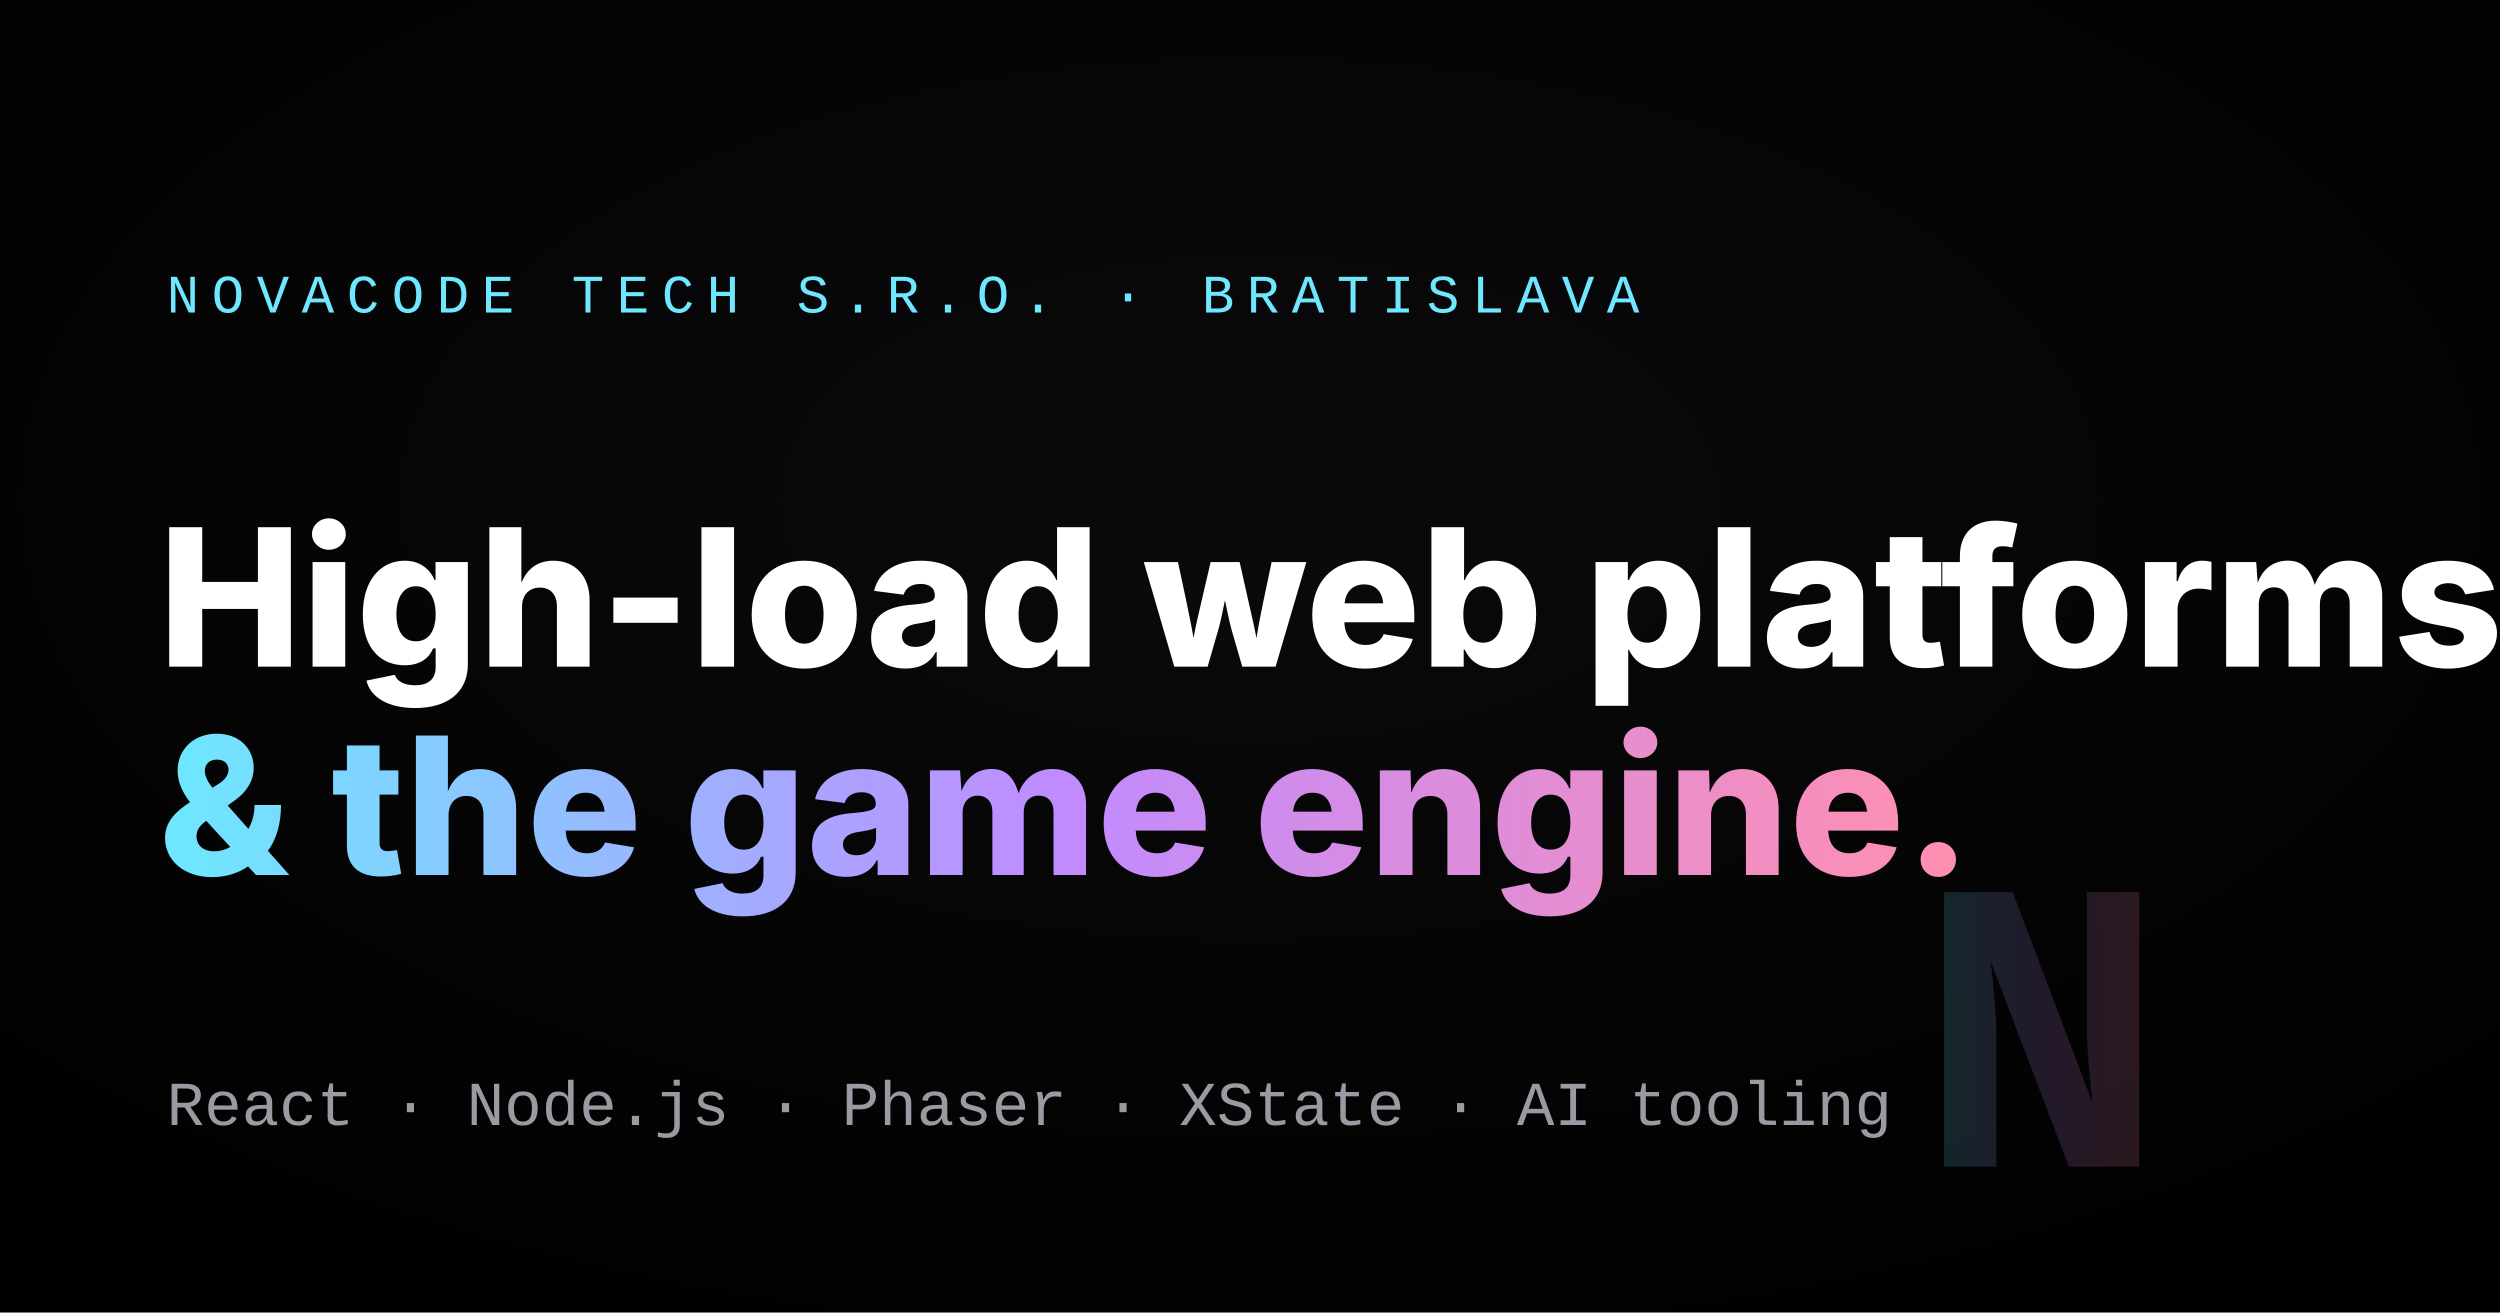
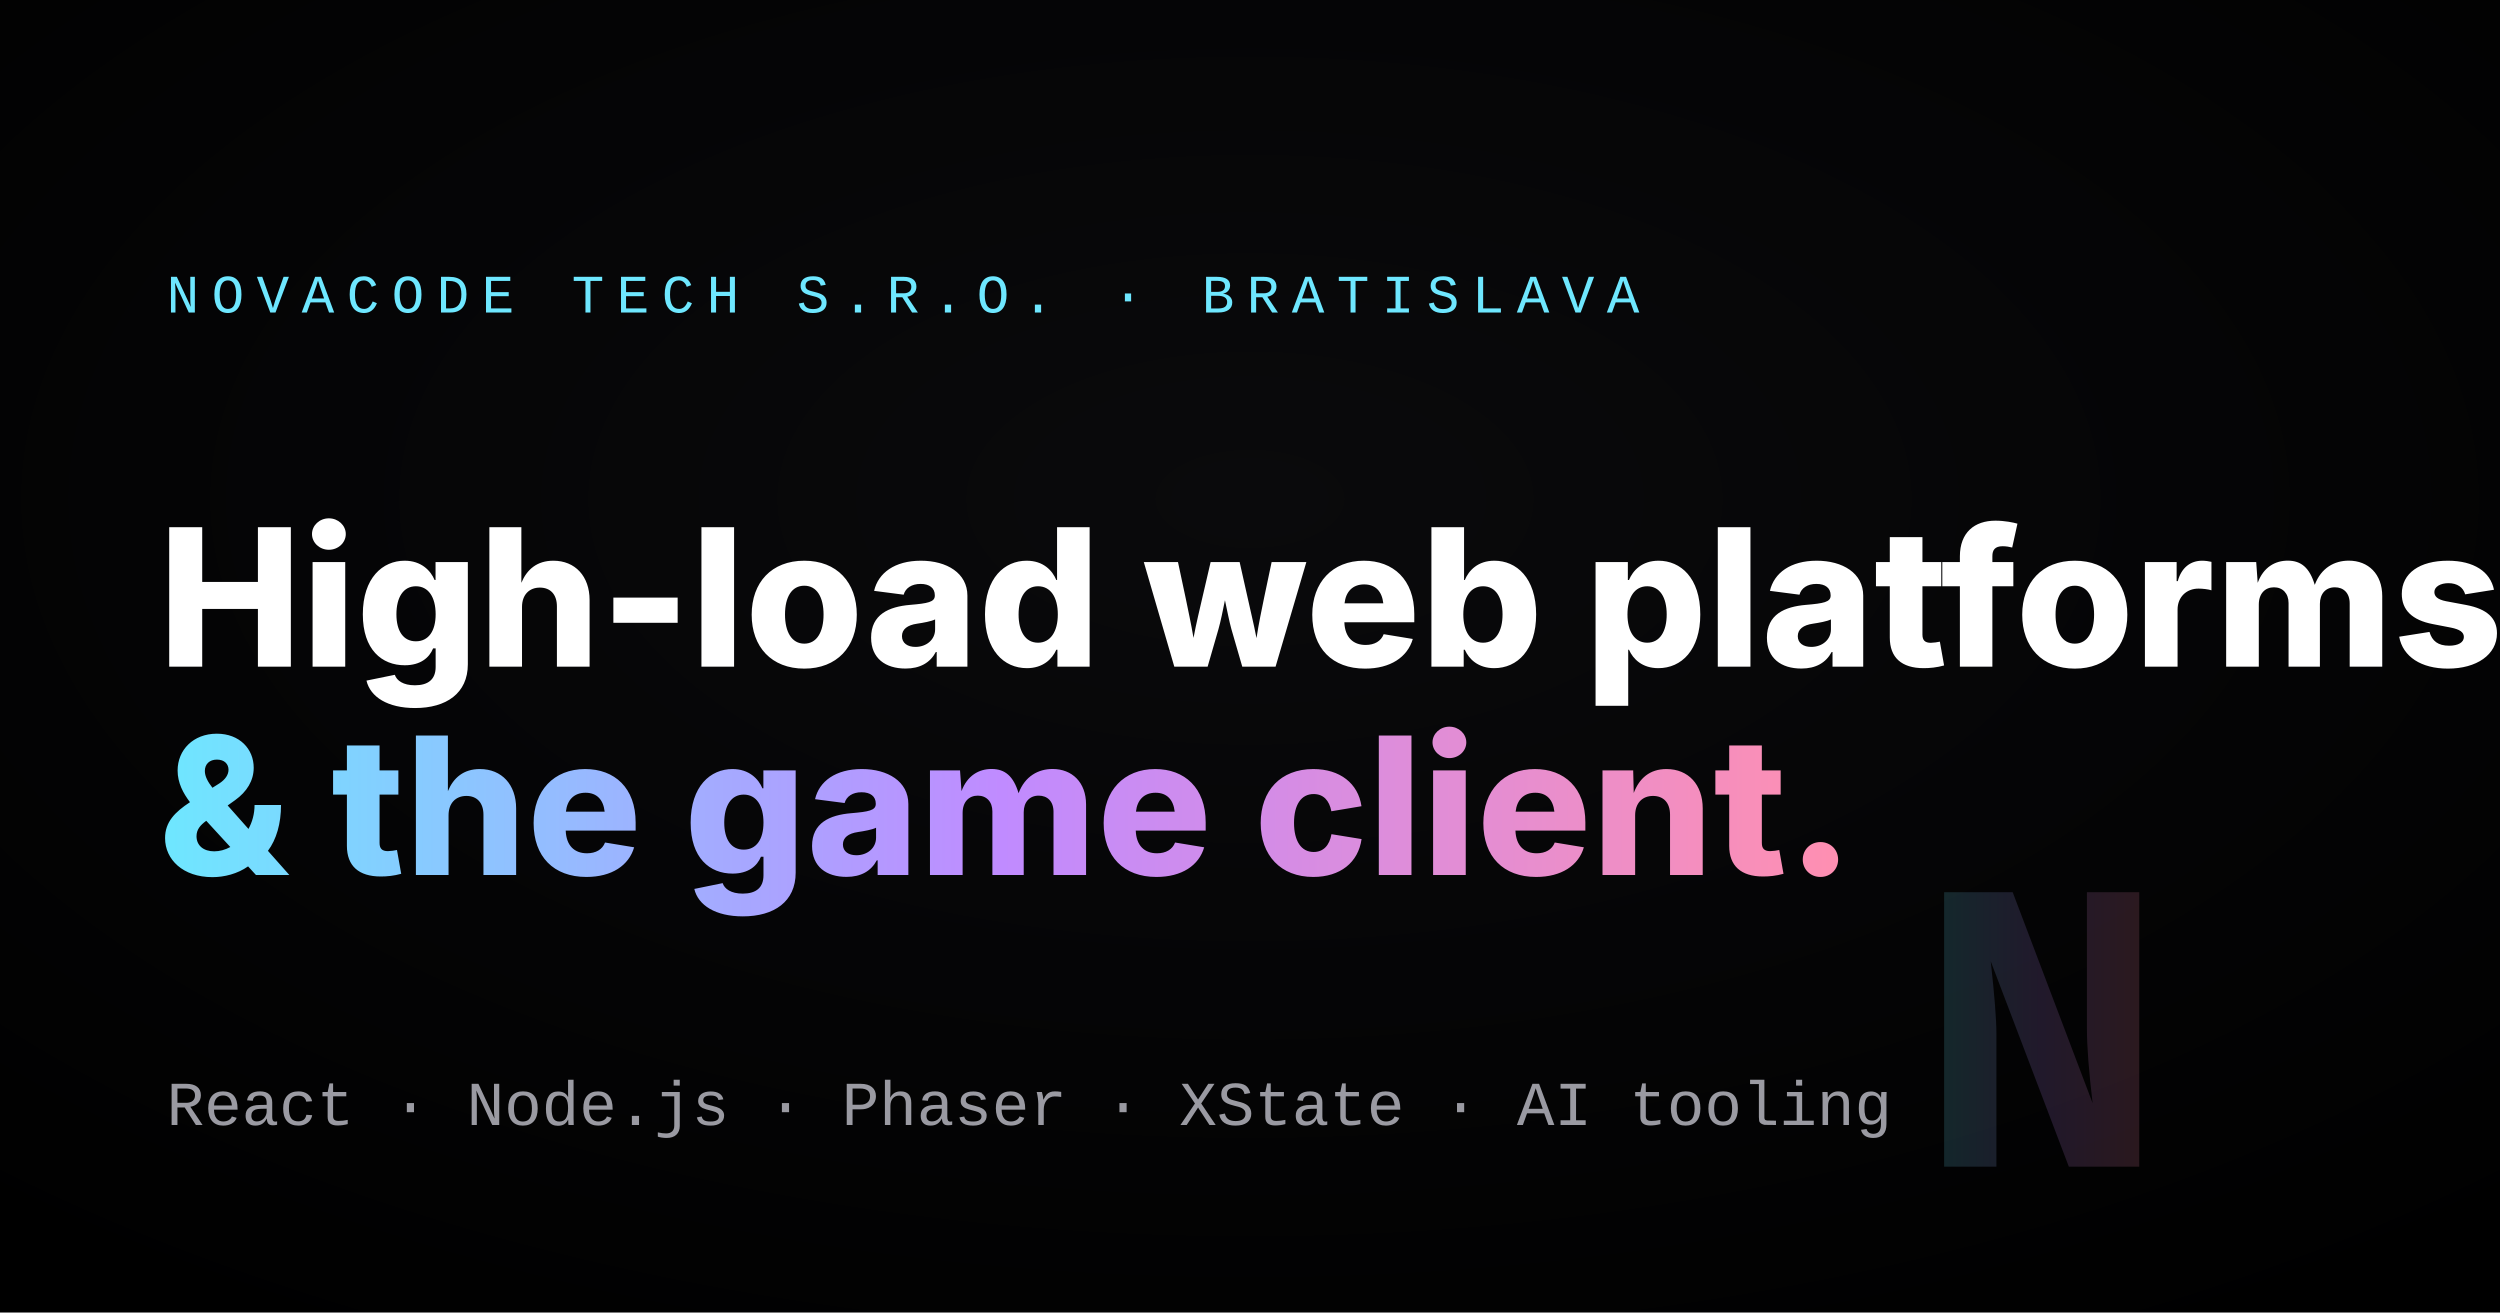
<svg xmlns="http://www.w3.org/2000/svg" viewBox="0 0 1200 630" width="1200" height="630">
  <defs>
    <linearGradient id="g" x1="0" y1="0" x2="1" y2="0">
      <stop offset="0" stop-color="#6ee7ff" />
      <stop offset="0.5" stop-color="#c08bff" />
      <stop offset="1" stop-color="#ff8fb1" />
    </linearGradient>
    <radialGradient id="v" cx="50%" cy="38%" r="75%">
      <stop offset="0" stop-color="#0a0a0c" />
      <stop offset="1" stop-color="#000" />
    </radialGradient>
  </defs>
  <rect width="1200" height="630" fill="url(#v)" />
  <text x="80" y="150" font-family="'Courier New', monospace" font-size="26" letter-spacing="6" fill="#6ee7ff">NOVACODE TECH S.R.O. · BRATISLAVA</text>
  <text x="76" y="320" font-family="Inter, Arial, sans-serif" font-size="92" font-weight="800" fill="#ffffff">
    High-load web platforms
  </text>
  <text x="76" y="420" font-family="Inter, Arial, sans-serif" font-size="92" font-weight="800" fill="url(#g)">
-     &amp; the game engine.
+     &amp; the game client.
  </text>
  <text x="80" y="540" font-family="'Courier New', monospace" font-size="30" fill="#9a9aa2">
    React · Node.js · Phaser · XState · AI tooling
  </text>
  <text x="980" y="560" font-family="'Courier New', monospace" font-size="200" font-weight="700" fill="url(#g)" opacity="0.16" text-anchor="middle">N</text>
</svg>
